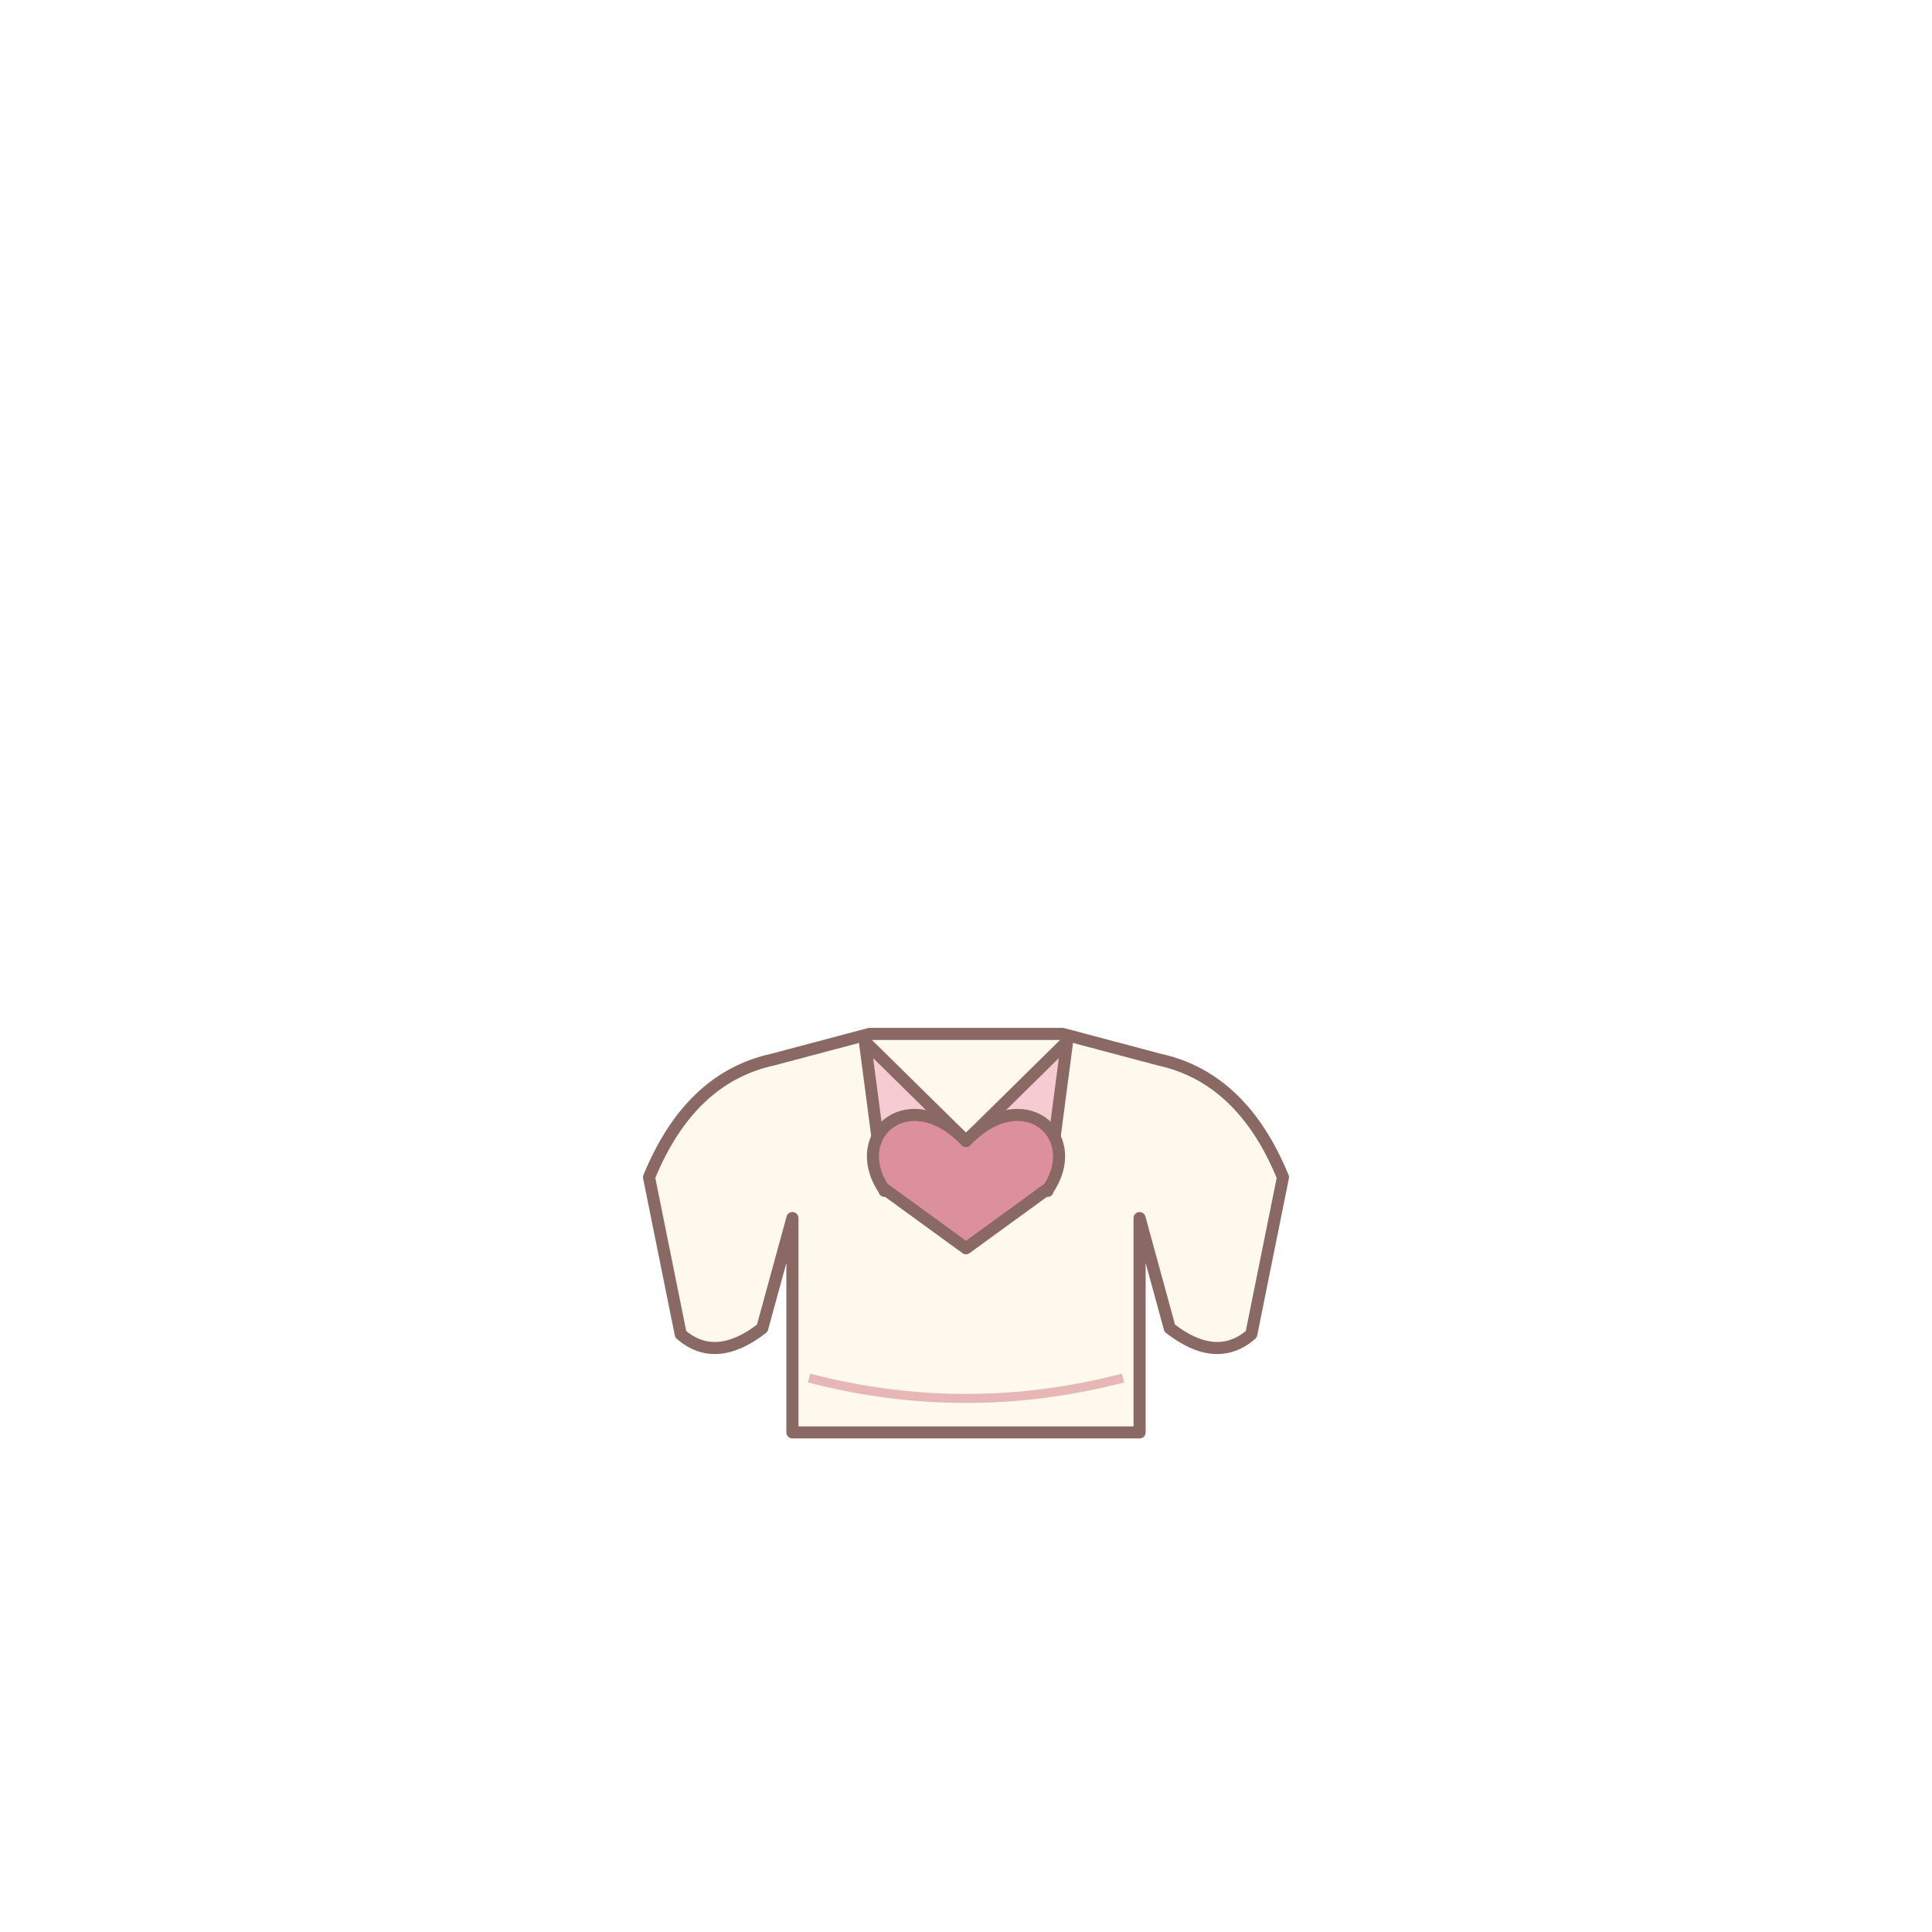
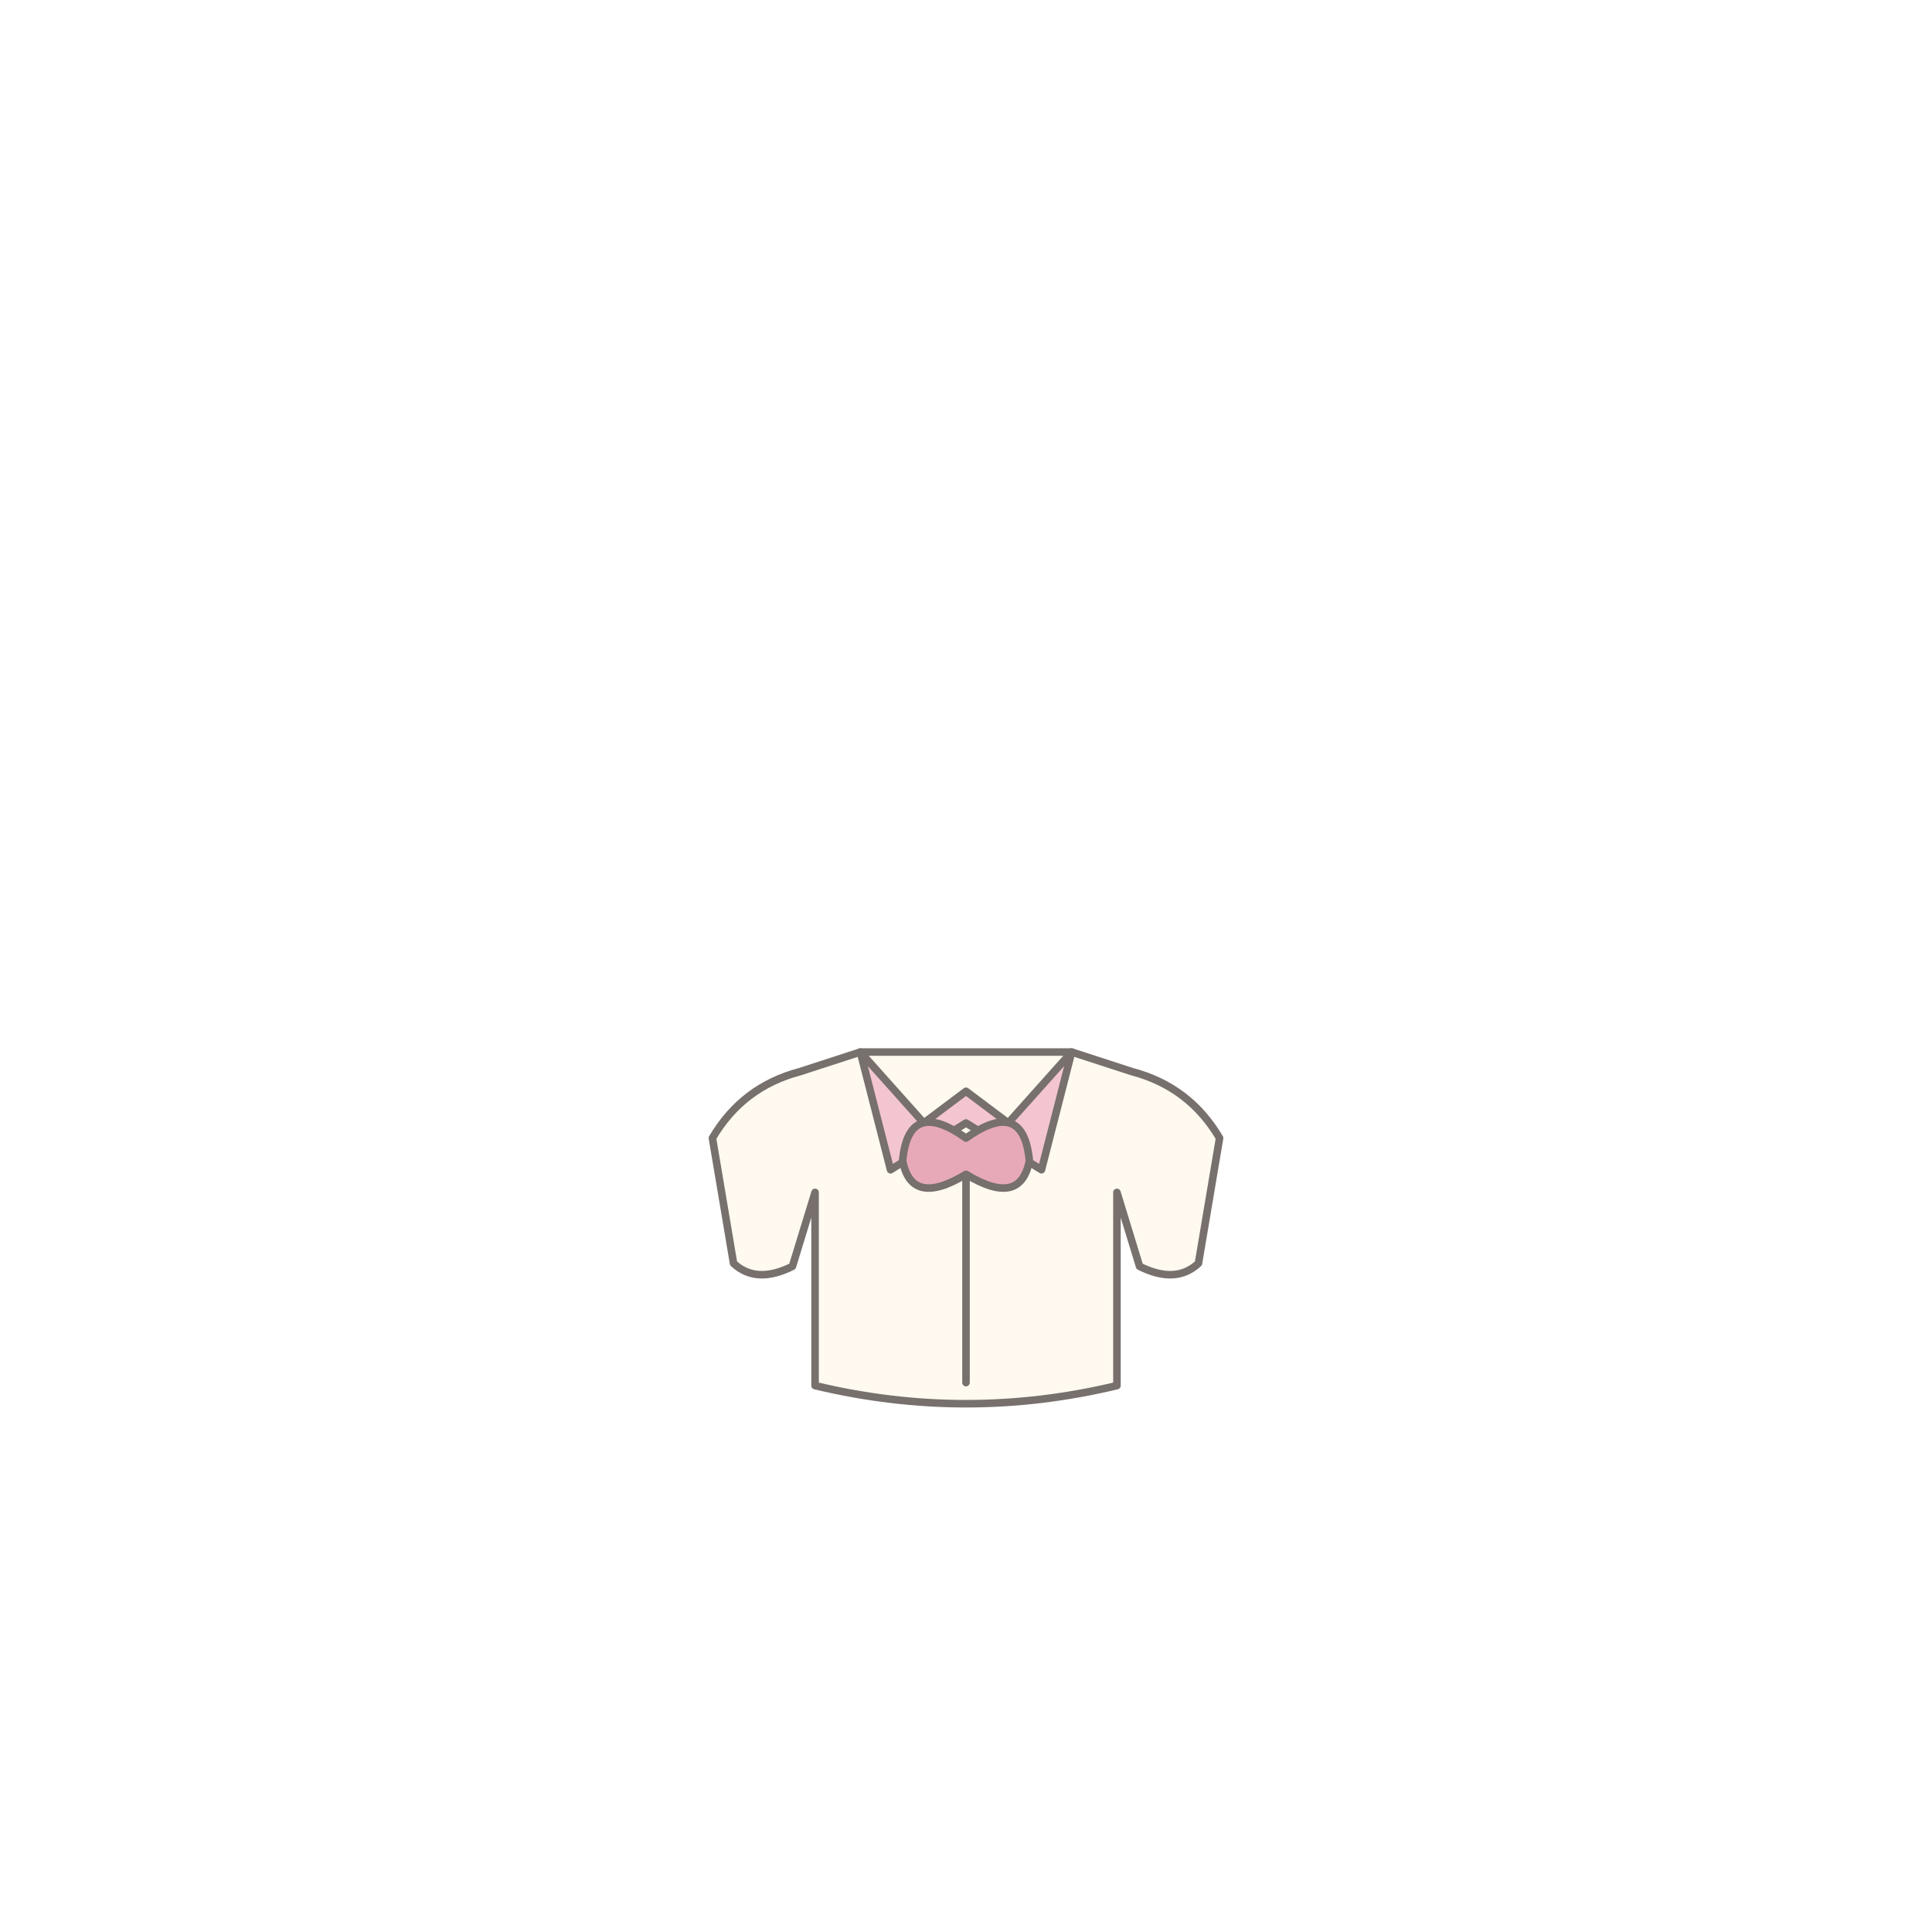
<svg xmlns="http://www.w3.org/2000/svg" viewBox="0 0 1280 1280">
-   <g stroke="#8a6964" stroke-width="8" stroke-linejoin="round">
-     <path fill="#fff9ed" d="M512 702Q457 714 430 780L451 884Q474 904 505 880L525 807V949H755V807L775 880Q806 904 829 884L850 780Q823 714 768 702L704 685H576Z" />
-     <path fill="#f6cbd2" d="M573 690L640 756L707 690L694 789L640 767L586 789Z" />
-     <path fill="#dc8f9d" d="M640 756c-37-39-78-5-55 31l55 40 55-40c23-36-18-70-55-31Z" />
-     <path fill="none" stroke="#e7b7b6" stroke-width="6" d="M536 913Q640 940 744 913" />
+   <g stroke="#77706d" stroke-width="5" stroke-linecap="round" stroke-linejoin="round">
+     <path fill="#fff9ef" d="M570 697L530 710Q492 720 472 754L486 837Q501 851 525 839L540 790V918Q640 942 740 918V790L755 839Q779 851 794 837L808 754Q788 720 750 710L710 697Z" />
+     <path fill="#f3c5d0" d="M570 697L612 744L640 723L668 744L710 697L690 775L640 744L590 775Z" />
+     <path fill="#e7a9b8" d="M640 754Q602 727 598 769Q604 800 640 778Q676 800 682 769Q678 727 640 754Z" />
+     <path fill="none" d="M640 780V916" />
  </g>
</svg>
